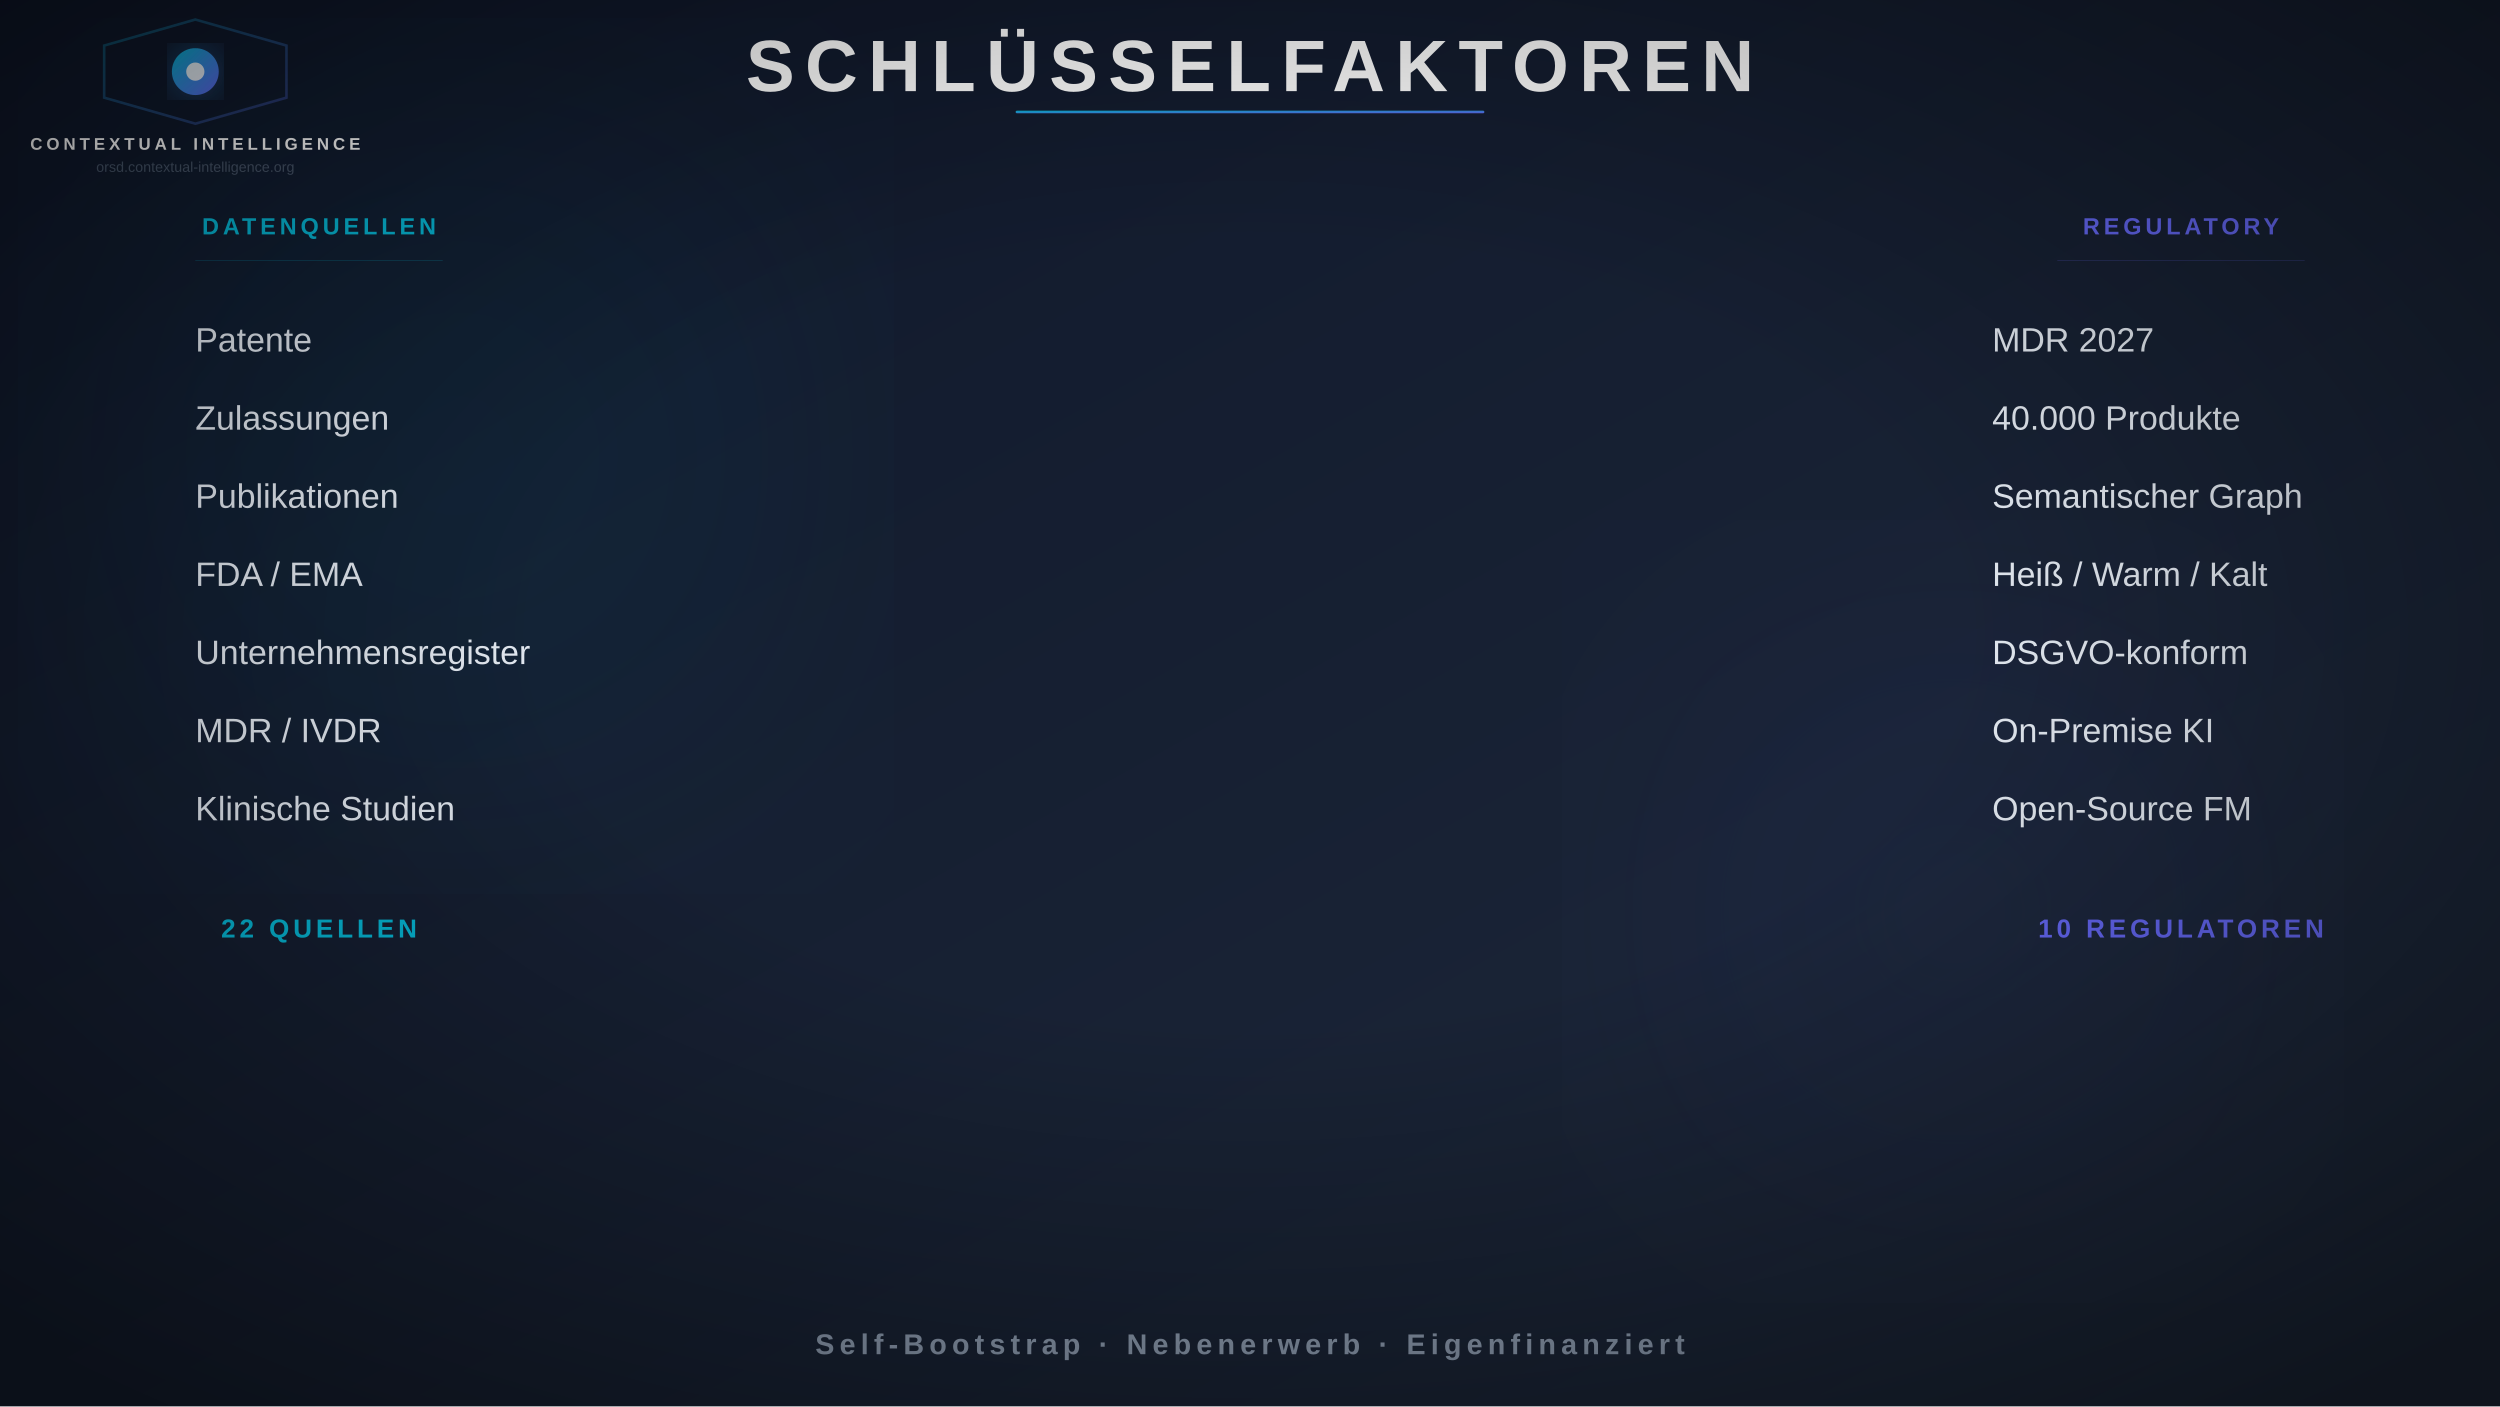
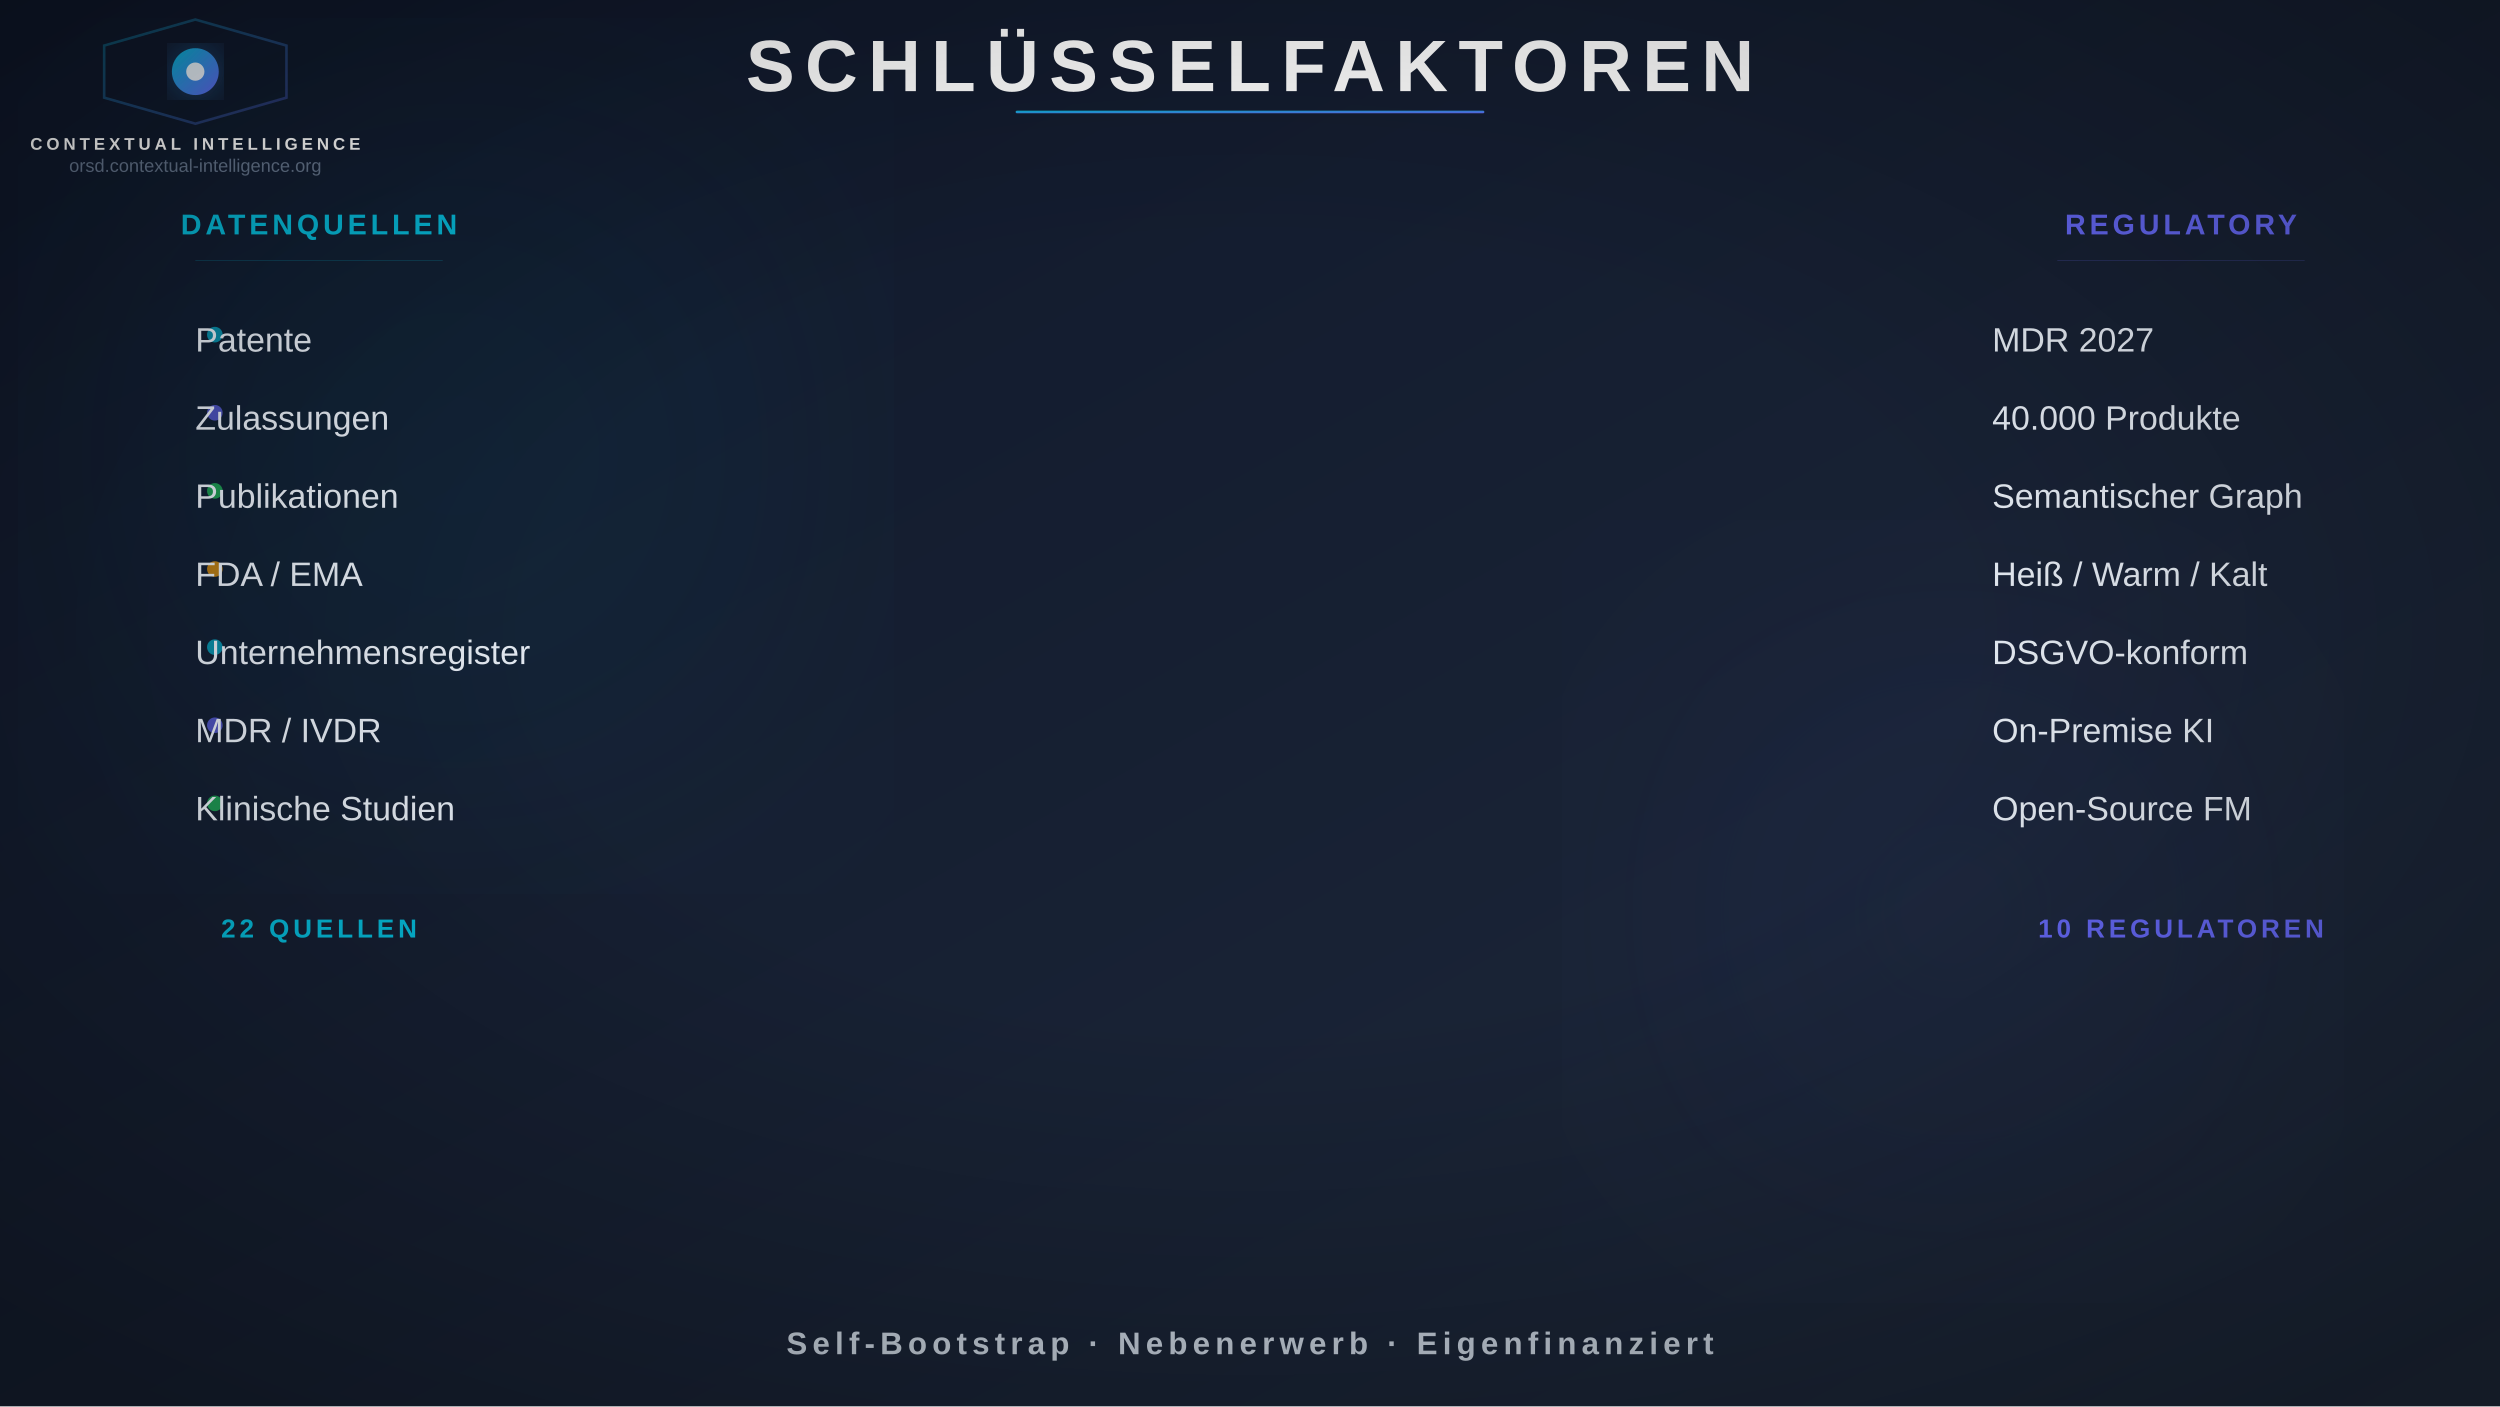
<svg xmlns="http://www.w3.org/2000/svg" viewBox="0 0 1920 1080" width="1920" height="1080">
  <defs>
    <linearGradient id="bg" x1="0%" y1="0%" x2="100%" y2="100%">
      <stop offset="0%" stop-color="#0f172a" />
      <stop offset="100%" stop-color="#1e293b" />
    </linearGradient>
    <linearGradient id="accent" x1="0%" y1="0%" x2="100%" y2="100%">
      <stop offset="0%" stop-color="#06b6d4" />
      <stop offset="100%" stop-color="#6366f1" />
    </linearGradient>
    <filter id="bgBlur">
      <feGaussianBlur stdDeviation="120" />
    </filter>
    <filter id="glow">
      <feGaussianBlur stdDeviation="20" result="b" />
      <feMerge>
        <feMergeNode in="b" />
        <feMergeNode in="SourceGraphic" />
      </feMerge>
    </filter>
    <radialGradient id="vignette" cx="50%" cy="45%" r="70%">
      <stop offset="40%" stop-color="#000" stop-opacity="0" />
-       <stop offset="100%" stop-color="#000" stop-opacity="0.5" />
+       <stop offset="100%" stop-color="#000" stop-opacity="0.35" />
    </radialGradient>
  </defs>
  <rect width="1920" height="1080" fill="url(#bg)" />
  <circle cx="350" cy="350" r="280" fill="#06b6d4" opacity="0.05" filter="url(#bgBlur)" />
  <circle cx="1500" cy="700" r="250" fill="#6366f1" opacity="0.04" filter="url(#bgBlur)" />
  <g transform="translate(150, 55)">
    <polygon points="0,-40 70,-20 70,20 0,40 -70,20 -70,-20" fill="none" stroke="url(#accent)" stroke-width="2" opacity="0.35" />
    <circle cx="0" cy="0" r="18" fill="url(#accent)" filter="url(#glow)" />
    <circle cx="0" cy="0" r="7" fill="#ffffff" opacity="0.9" />
  </g>
  <text x="150" y="115" font-family="'Segoe UI','Helvetica Neue',Arial,sans-serif" font-size="13" font-weight="700" fill="#ffffff" letter-spacing="3" text-anchor="middle">CONTEXTUAL INTELLIGENCE</text>
-   <text x="150" y="132" font-family="'Segoe UI',Arial,sans-serif" font-size="11" fill="#475569" text-anchor="middle">orsd.contextual-intelligence.org</text>
+   <text x="150" y="132" font-family="'Segoe UI',Arial,sans-serif" font-size="14" fill="#64748b" text-anchor="middle">orsd.contextual-intelligence.org</text>
  <text x="960" y="70" font-family="'Segoe UI','Helvetica Neue',Arial,sans-serif" font-size="56" font-weight="700" fill="#ffffff" letter-spacing="8" text-anchor="middle">SCHLÜSSELFAKTOREN</text>
  <rect x="780" y="85" width="360" height="2" fill="url(#accent)" rx="1" />
-   <line x1="420" y1="120" x2="420" y2="1000" stroke="url(#accent)" stroke-width="1" opacity="0.08" />
-   <line x1="1500" y1="120" x2="1500" y2="1000" stroke="url(#accent)" stroke-width="1" opacity="0.08" />
-   <text x="245" y="180" font-family="'Segoe UI',Arial,sans-serif" font-size="18" font-weight="700" fill="#06b6d4" letter-spacing="3" text-anchor="middle">DATENQUELLEN</text>
+   <line x1="420" y1="120" x2="420" y2="1000" stroke="url(#accent)" stroke-width="1" opacity="0.15" />
+   <line x1="1500" y1="120" x2="1500" y2="1000" stroke="url(#accent)" stroke-width="1" opacity="0.15" />
+   <text x="245" y="180" font-family="'Segoe UI',Arial,sans-serif" font-size="22" font-weight="700" fill="#06b6d4" letter-spacing="3" text-anchor="middle">DATENQUELLEN</text>
  <line x1="150" y1="200" x2="340" y2="200" stroke="#06b6d4" stroke-width="0.5" opacity="0.3" />
+   <circle cx="165" cy="257" r="6" fill="#06b6d4" opacity="0.7" />
+   <circle cx="165" cy="317" r="6" fill="#6366f1" opacity="0.7" />
+   <circle cx="165" cy="377" r="6" fill="#22c55e" opacity="0.7" />
+   <circle cx="165" cy="437" r="6" fill="#f59e0b" opacity="0.7" />
+   <circle cx="165" cy="497" r="6" fill="#06b6d4" opacity="0.7" />
+   <circle cx="165" cy="557" r="6" fill="#6366f1" opacity="0.7" />
+   <circle cx="165" cy="617" r="6" fill="#22c55e" opacity="0.7" />
  <text x="150" y="270" font-family="'Segoe UI',Arial,sans-serif" font-size="26" fill="#e2e8f0">Patente</text>
  <text x="150" y="330" font-family="'Segoe UI',Arial,sans-serif" font-size="26" fill="#e2e8f0">Zulassungen</text>
  <text x="150" y="390" font-family="'Segoe UI',Arial,sans-serif" font-size="26" fill="#e2e8f0">Publikationen</text>
  <text x="150" y="450" font-family="'Segoe UI',Arial,sans-serif" font-size="26" fill="#e2e8f0">FDA / EMA</text>
  <text x="150" y="510" font-family="'Segoe UI',Arial,sans-serif" font-size="26" fill="#e2e8f0">Unternehmensregister</text>
  <text x="150" y="570" font-family="'Segoe UI',Arial,sans-serif" font-size="26" fill="#e2e8f0">MDR / IVDR</text>
  <text x="150" y="630" font-family="'Segoe UI',Arial,sans-serif" font-size="26" fill="#e2e8f0">Klinische Studien</text>
  <text x="245" y="720" font-family="'Segoe UI',Arial,sans-serif" font-size="20" font-weight="700" fill="#06b6d4" letter-spacing="3" text-anchor="middle">22 QUELLEN</text>
-   <text x="1675" y="180" font-family="'Segoe UI',Arial,sans-serif" font-size="18" font-weight="700" fill="#6366f1" letter-spacing="3" text-anchor="middle">REGULATORY</text>
+   <text x="1675" y="180" font-family="'Segoe UI',Arial,sans-serif" font-size="22" font-weight="700" fill="#6366f1" letter-spacing="3" text-anchor="middle">REGULATORY</text>
  <line x1="1580" y1="200" x2="1770" y2="200" stroke="#6366f1" stroke-width="0.5" opacity="0.3" />
  <text x="1530" y="270" font-family="'Segoe UI',Arial,sans-serif" font-size="26" fill="#e2e8f0">MDR 2027</text>
  <text x="1530" y="330" font-family="'Segoe UI',Arial,sans-serif" font-size="26" fill="#e2e8f0">40.000 Produkte</text>
  <text x="1530" y="390" font-family="'Segoe UI',Arial,sans-serif" font-size="26" fill="#e2e8f0">Semantischer Graph</text>
  <text x="1530" y="450" font-family="'Segoe UI',Arial,sans-serif" font-size="26" fill="#e2e8f0">Heiß / Warm / Kalt</text>
  <text x="1530" y="510" font-family="'Segoe UI',Arial,sans-serif" font-size="26" fill="#e2e8f0">DSGVO-konform</text>
  <text x="1530" y="570" font-family="'Segoe UI',Arial,sans-serif" font-size="26" fill="#e2e8f0">On-Premise KI</text>
  <text x="1530" y="630" font-family="'Segoe UI',Arial,sans-serif" font-size="26" fill="#e2e8f0">Open-Source FM</text>
  <text x="1675" y="720" font-family="'Segoe UI',Arial,sans-serif" font-size="20" font-weight="700" fill="#6366f1" letter-spacing="3" text-anchor="middle">10 REGULATOREN</text>
-   <text x="960" y="1040" font-family="'Segoe UI','Helvetica Neue',Arial,sans-serif" font-size="22" font-weight="600" fill="#94a3b8" text-anchor="middle" letter-spacing="4">Self-Bootstrap · Nebenerwerb · Eigenfinanziert</text>
+   <text x="960" y="1040" font-family="'Segoe UI','Helvetica Neue',Arial,sans-serif" font-size="24" font-weight="600" fill="#cbd5e1" text-anchor="middle" letter-spacing="4">Self-Bootstrap · Nebenerwerb · Eigenfinanziert</text>
  <rect width="1920" height="1080" fill="url(#vignette)" pointer-events="none" />
</svg>
